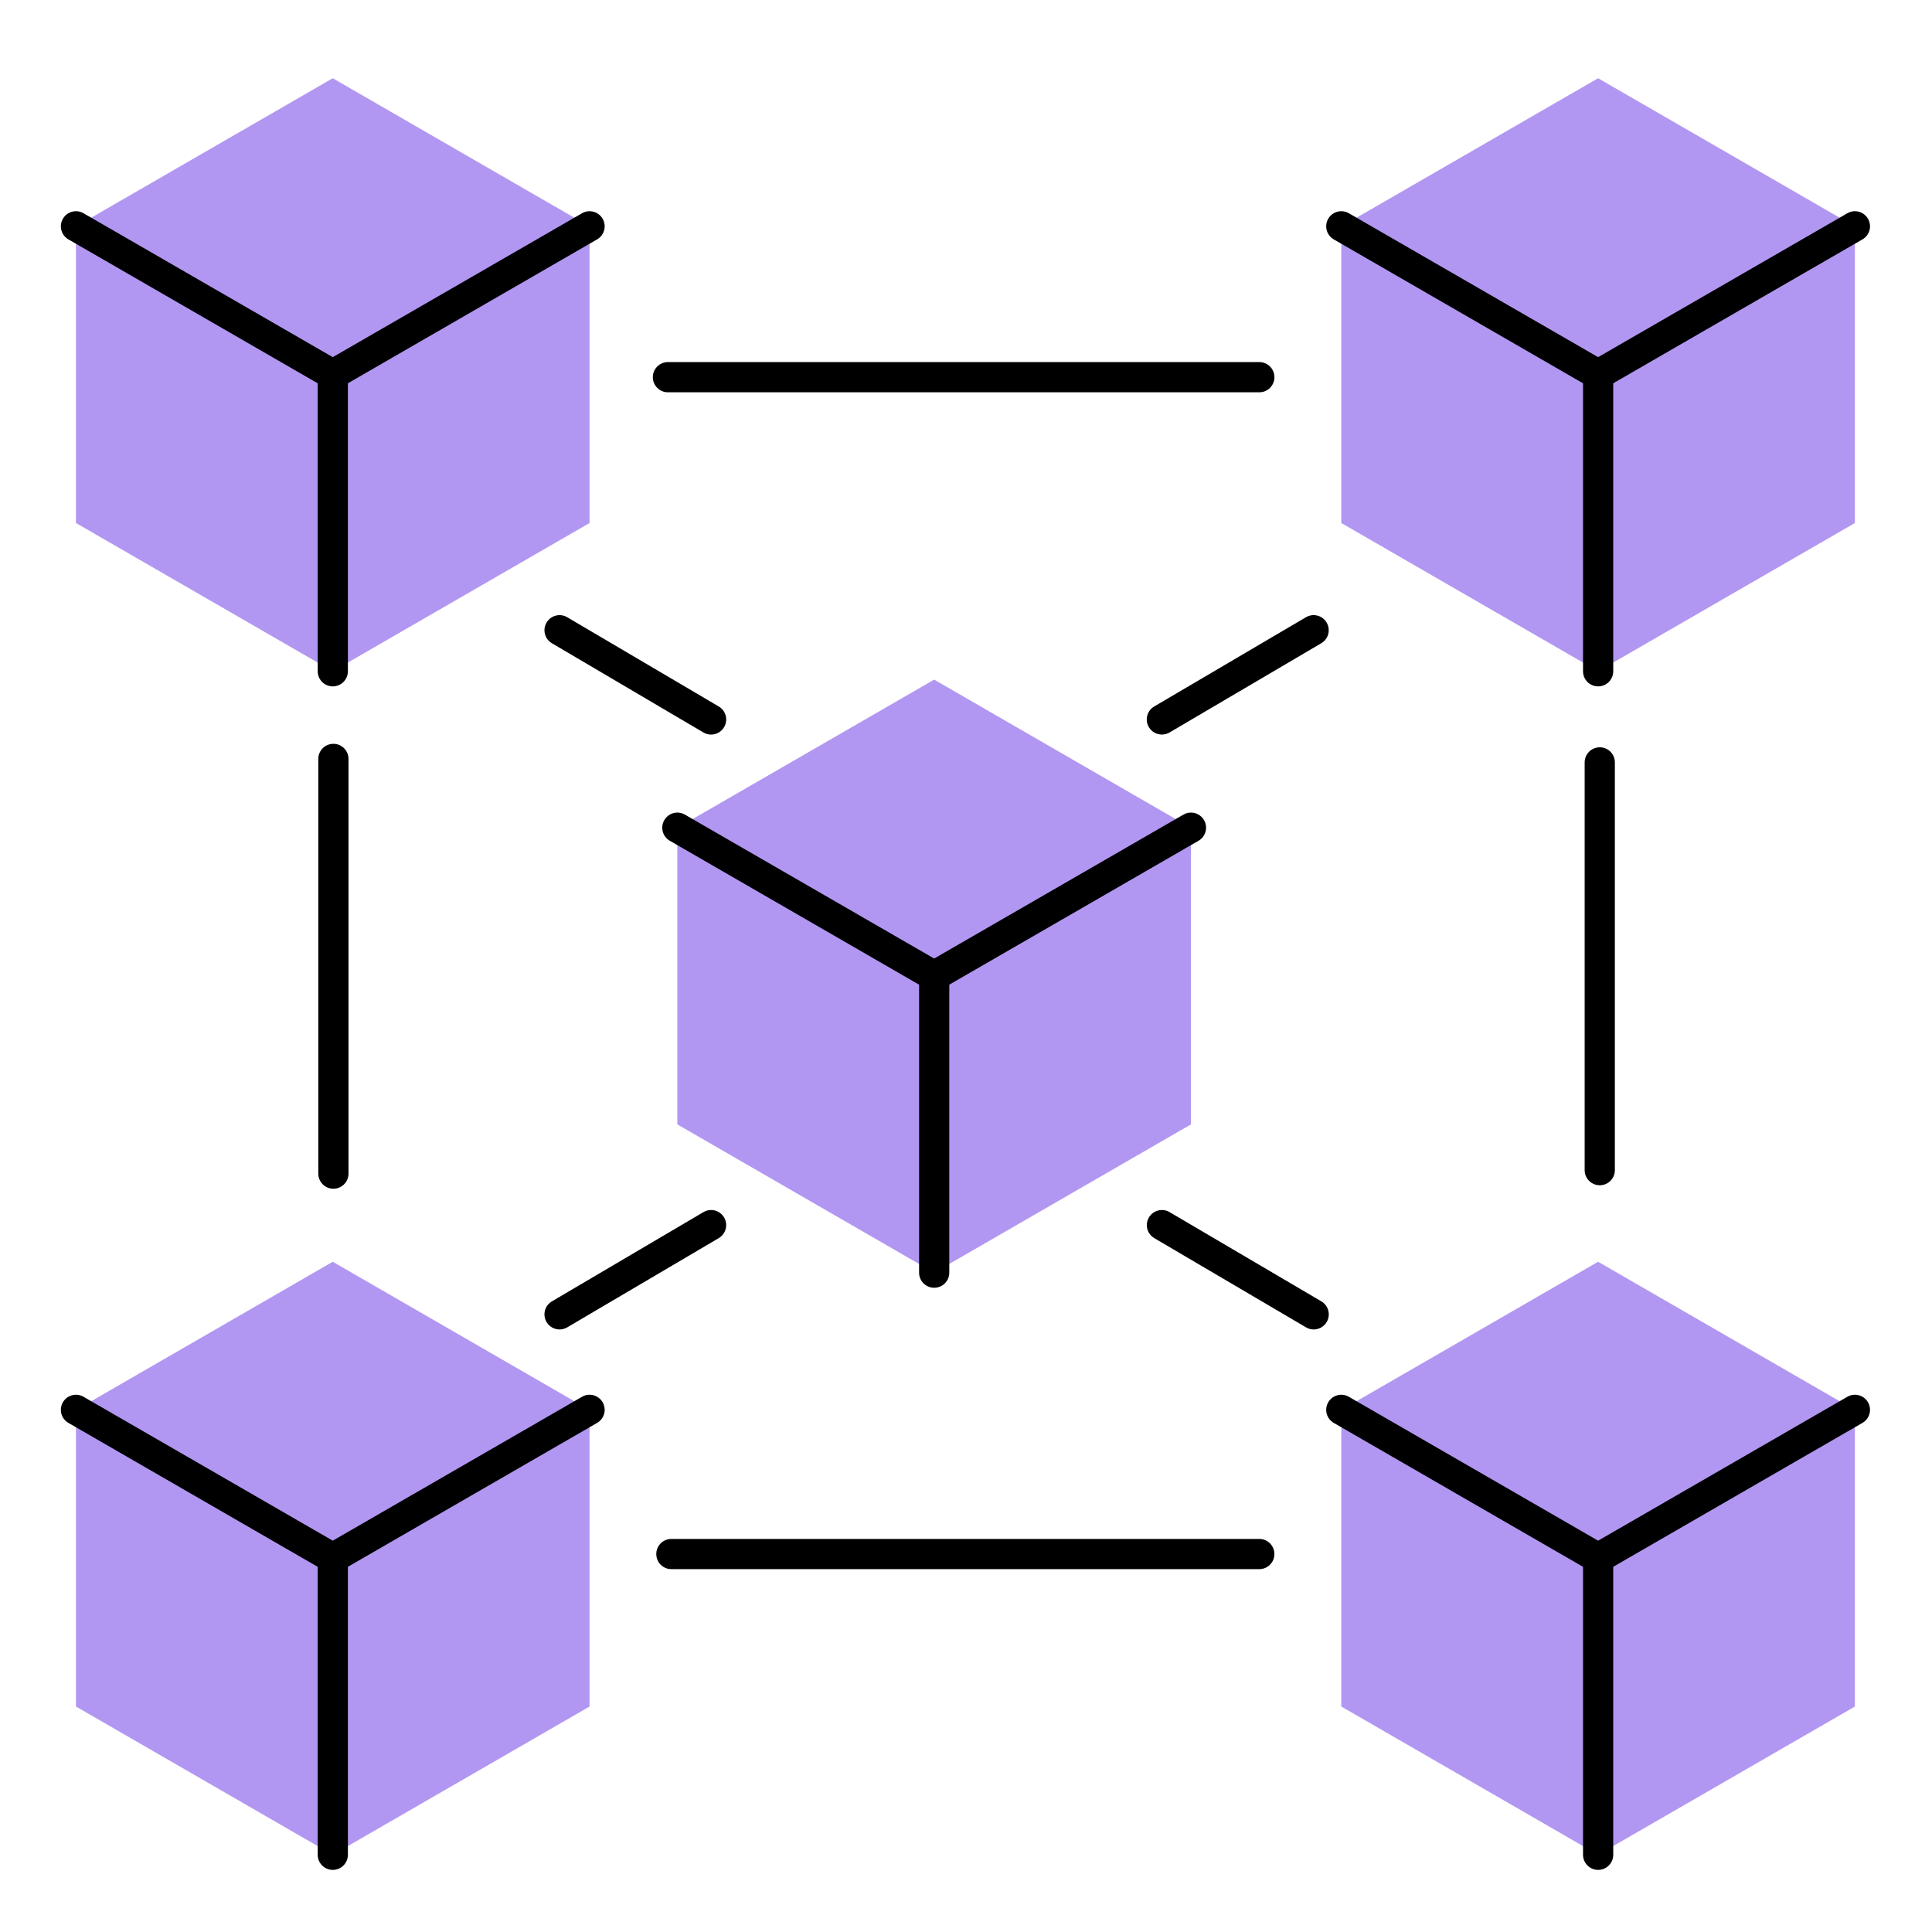
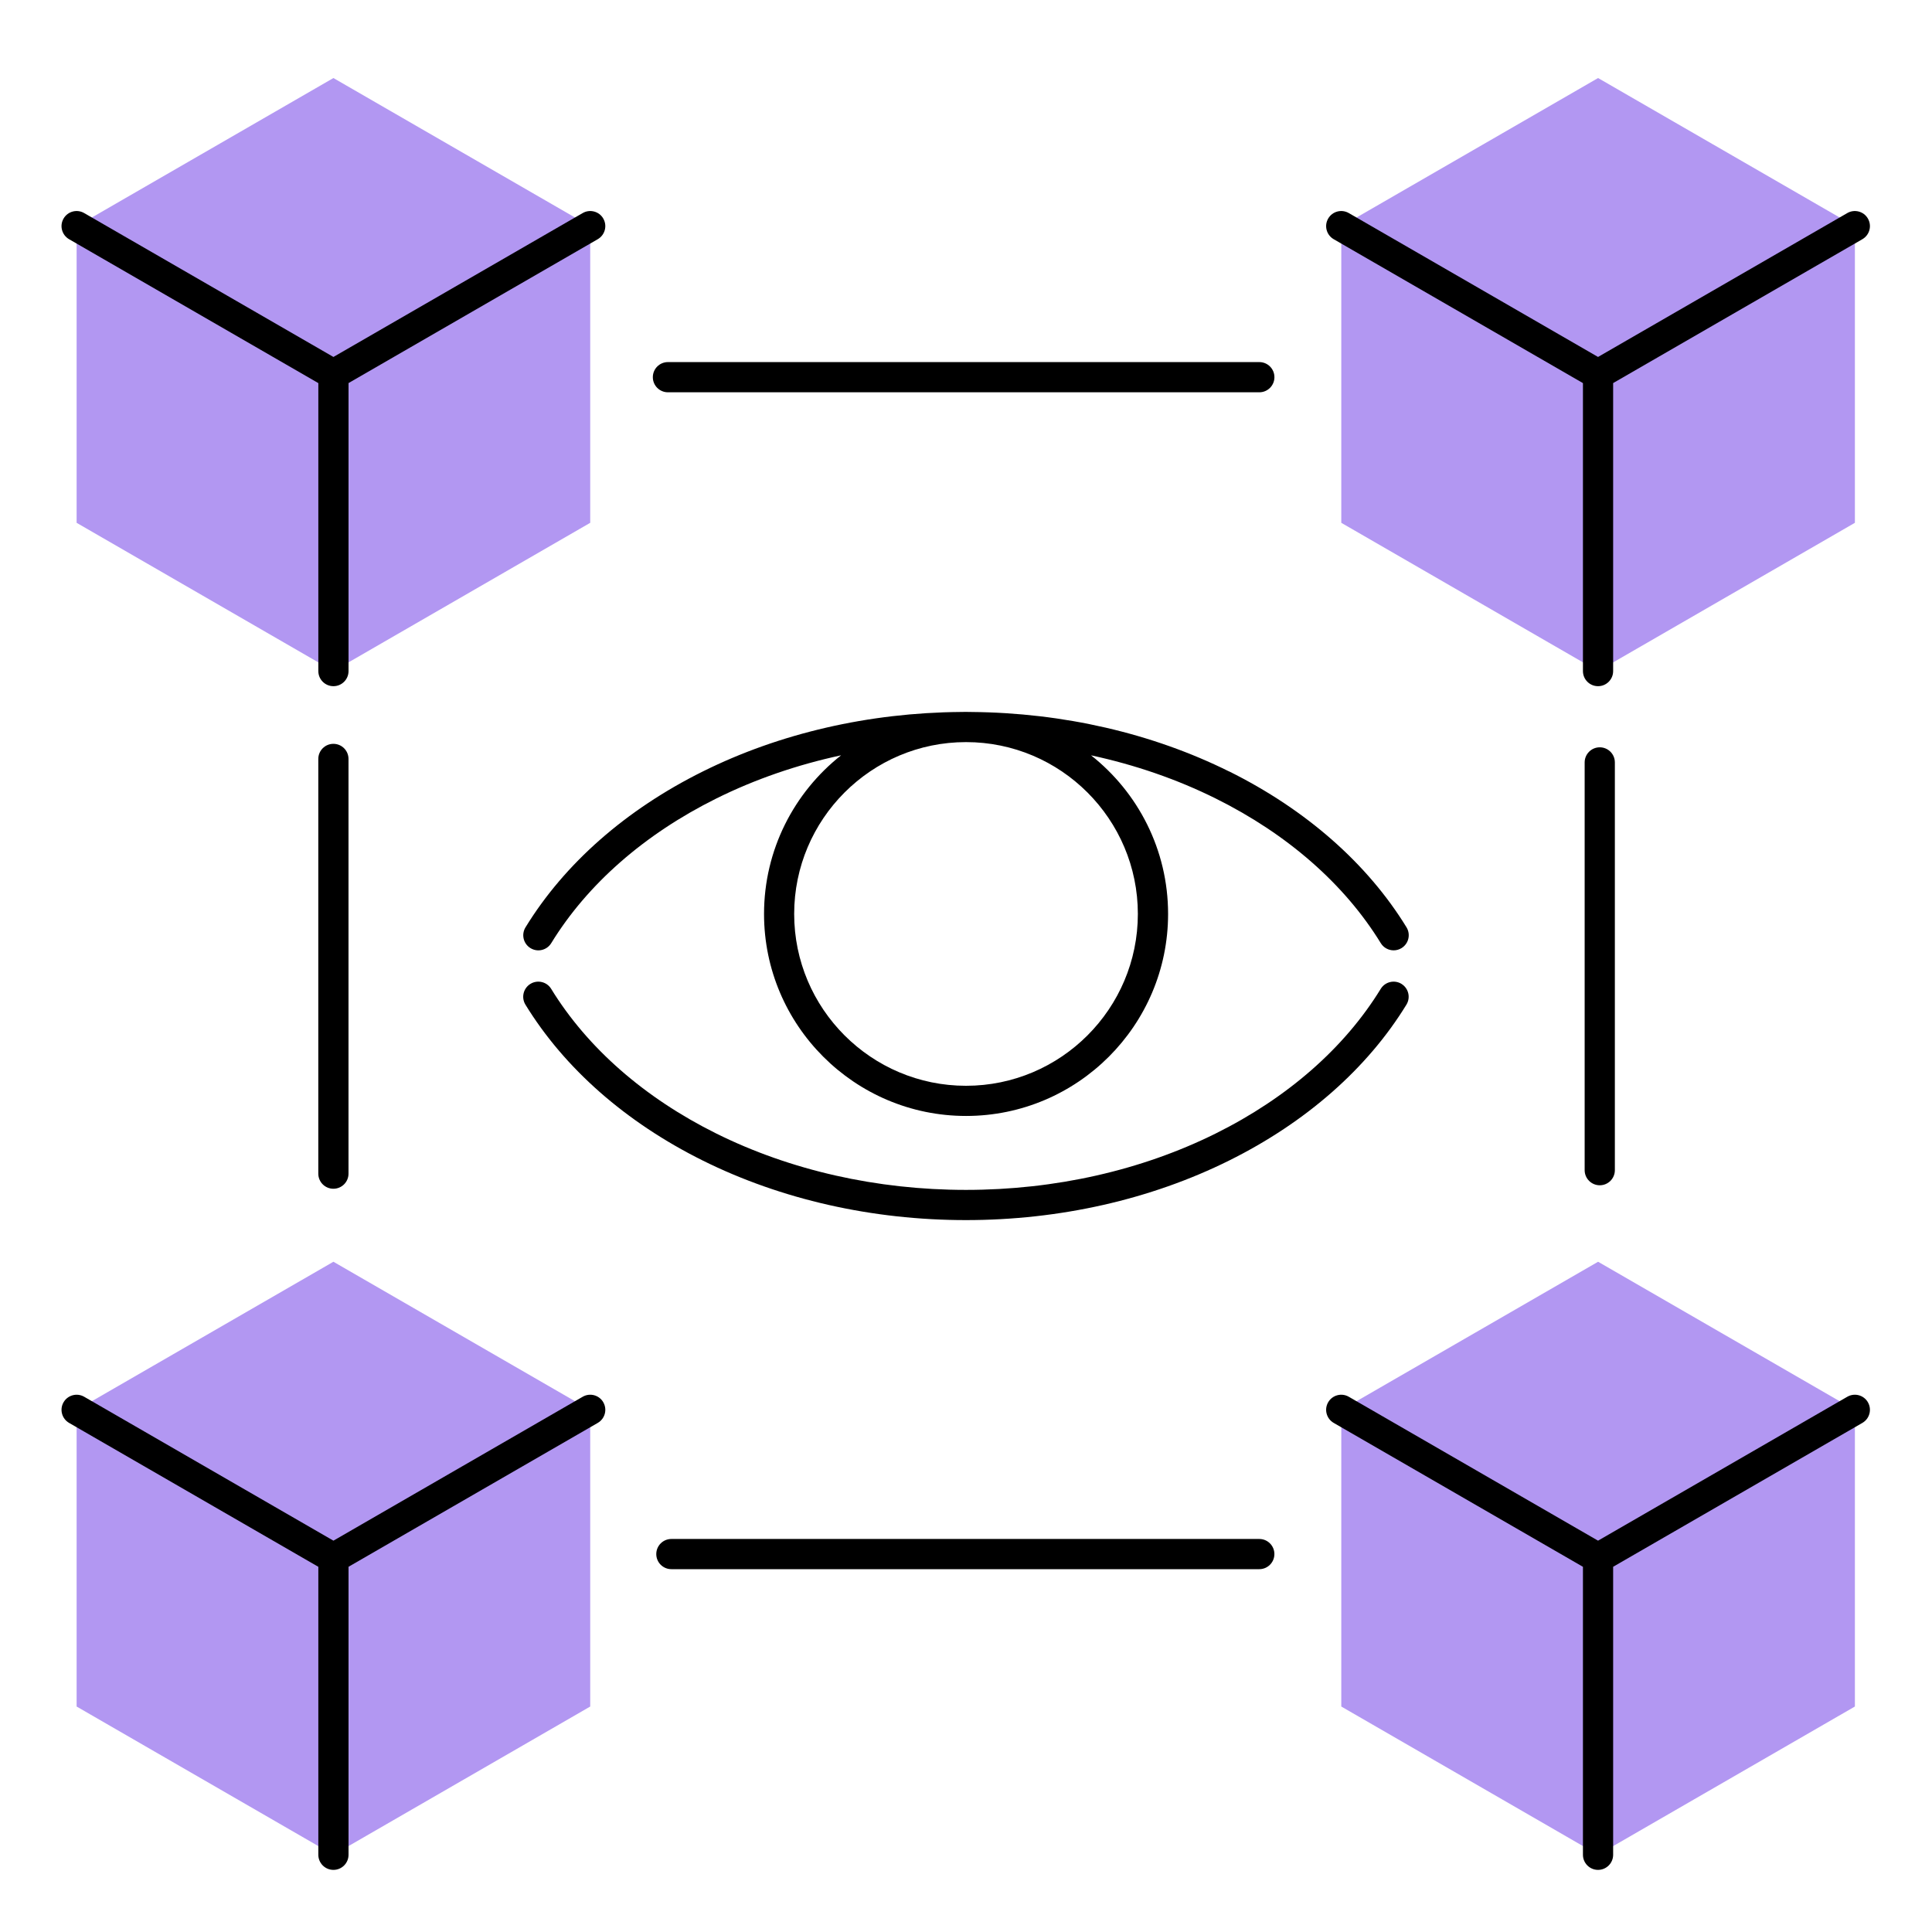
<svg xmlns="http://www.w3.org/2000/svg" width="125" height="125" viewBox="0 0 125 125" fill="none">
-   <path d="M38.144 33.839V14.654L21.529 5.062L4.914 14.654V33.839L21.529 43.431L38.144 33.839Z" fill="#B297F2" />
-   <path d="M21.529 25.212C21.36 25.212 21.191 25.168 21.041 25.081L4.426 15.488C3.959 15.218 3.799 14.621 4.069 14.154C4.339 13.687 4.936 13.527 5.403 13.797L21.53 23.107L37.657 13.797C38.124 13.527 38.721 13.687 38.991 14.154C39.261 14.621 39.101 15.218 38.634 15.488L22.019 25.081C21.867 25.168 21.699 25.212 21.531 25.212H21.529Z" fill="black" />
-   <path d="M21.532 44.409C20.993 44.409 20.555 43.972 20.555 43.431V24.247C20.555 23.708 20.991 23.27 21.532 23.27C22.072 23.27 22.509 23.706 22.509 24.247V43.431C22.509 43.97 22.072 44.409 21.532 44.409Z" fill="black" />
-   <path d="M77.054 72.748V53.563L60.439 43.971L43.824 53.563V72.748L60.439 82.341L77.054 72.748Z" fill="#B297F2" />
-   <path d="M60.439 64.121C60.27 64.121 60.101 64.077 59.951 63.99L43.336 54.397C42.869 54.127 42.709 53.531 42.979 53.063C43.249 52.596 43.846 52.436 44.313 52.706L60.44 62.017L76.567 52.706C77.034 52.436 77.631 52.596 77.901 53.063C78.171 53.531 78.01 54.127 77.544 54.397L60.929 63.99C60.778 64.077 60.609 64.121 60.441 64.121H60.439Z" fill="black" />
-   <path d="M60.442 83.318C59.903 83.318 59.465 82.881 59.465 82.341V63.156C59.465 62.617 59.902 62.179 60.442 62.179C60.982 62.179 61.419 62.615 61.419 63.156V82.341C61.419 82.879 60.982 83.318 60.442 83.318Z" fill="black" />
-   <path d="M120.011 33.839V14.654L103.396 5.062L86.781 14.654V33.839L103.396 43.431L120.011 33.839Z" fill="#B297F2" />
-   <path d="M103.396 25.212C103.228 25.212 103.058 25.168 102.908 25.081L86.293 15.488C85.826 15.218 85.666 14.621 85.936 14.154C86.206 13.687 86.803 13.527 87.27 13.797L103.397 23.107L119.524 13.797C119.991 13.527 120.588 13.687 120.858 14.154C121.128 14.621 120.968 15.218 120.501 15.488L103.886 25.081C103.735 25.168 103.567 25.212 103.398 25.212H103.396Z" fill="black" />
-   <path d="M103.399 44.409C102.86 44.409 102.422 43.972 102.422 43.431V24.247C102.422 23.708 102.859 23.27 103.399 23.27C103.939 23.27 104.376 23.706 104.376 24.247V43.431C104.376 43.97 103.939 44.409 103.399 44.409Z" fill="black" />
-   <path d="M38.144 110.412V91.227L21.529 81.635L4.914 91.227V110.412L21.529 120.005L38.144 110.412Z" fill="#B297F2" />
-   <path d="M21.529 101.785C21.36 101.785 21.191 101.741 21.041 101.654L4.426 92.061C3.959 91.791 3.799 91.195 4.069 90.728C4.339 90.26 4.936 90.1 5.403 90.371L21.53 99.681L37.657 90.371C38.124 90.1 38.721 90.26 38.991 90.728C39.261 91.195 39.101 91.791 38.634 92.061L22.019 101.654C21.867 101.741 21.699 101.785 21.531 101.785H21.529Z" fill="black" />
-   <path d="M21.532 120.982C20.993 120.982 20.555 120.545 20.555 120.005V100.82C20.555 100.281 20.991 99.843 21.532 99.843C22.072 99.843 22.509 100.28 22.509 100.82V120.005C22.509 120.544 22.072 120.982 21.532 120.982Z" fill="black" />
+   <path d="M79.525 49.914C74.549 47.442 68.792 46.116 62.854 46.065C62.737 46.062 62.62 46.06 62.501 46.06H62.498C62.487 46.06 62.476 46.06 62.465 46.06C62.361 46.06 62.256 46.061 62.153 46.064C56.212 46.113 50.45 47.44 45.473 49.913C40.495 52.385 36.528 55.873 33.999 60C33.718 60.46 33.861 61.061 34.322 61.343C34.782 61.626 35.383 61.481 35.665 61.021C38.002 57.208 41.696 53.972 46.344 51.663C48.852 50.417 51.572 49.481 54.419 48.868C51.385 51.263 49.433 54.974 49.433 59.132C49.433 66.339 55.297 72.202 62.504 72.202C69.711 72.202 75.575 66.339 75.575 59.132C75.575 54.975 73.625 51.266 70.59 48.869C73.434 49.483 76.153 50.418 78.657 51.663C83.305 53.972 86.997 57.208 89.336 61.021C89.52 61.321 89.841 61.487 90.169 61.487C90.343 61.487 90.519 61.44 90.679 61.342C91.139 61.059 91.283 60.459 91.002 59.998C88.473 55.873 84.504 52.385 79.528 49.911L79.525 49.914ZM73.619 59.132C73.619 65.263 68.632 70.25 62.501 70.25C56.37 70.25 51.383 65.263 51.383 59.132C51.383 53.001 56.37 48.014 62.5 48.014C62.5 48.014 62.502 48.014 62.504 48.014C68.633 48.015 73.619 53.002 73.619 59.132Z" fill="black" />
+   <path d="M90.677 63.657C90.216 63.375 89.616 63.519 89.333 63.979C86.996 67.792 83.304 71.028 78.655 73.337C73.848 75.725 68.262 76.986 62.497 76.986C56.733 76.986 51.146 75.724 46.34 73.337C41.692 71.028 38 67.792 35.661 63.979C35.38 63.519 34.778 63.375 34.318 63.657C33.858 63.939 33.714 64.54 33.995 65C36.524 69.126 40.493 72.614 45.469 75.087C50.544 77.608 56.431 78.94 62.496 78.94C68.561 78.94 74.448 77.608 79.523 75.087C84.5 72.615 88.468 69.127 90.996 65C91.278 64.54 91.134 63.939 90.674 63.657H90.677Z" fill="black" />
+   <path d="M43.215 25.381H81.478C82.017 25.381 82.455 24.944 82.455 24.404C82.455 23.864 82.018 23.427 81.478 23.427H43.215C42.676 23.427 42.238 23.864 42.238 24.404C42.238 24.944 42.675 25.381 43.215 25.381Z" fill="black" />
+   <path d="M81.476 99.571H43.438C42.899 99.571 42.461 100.008 42.461 100.548C42.461 101.089 42.898 101.525 43.438 101.525H81.476C82.015 101.525 82.453 101.089 82.453 100.548C82.453 100.008 82.016 99.571 81.476 99.571Z" fill="black" />
+   <path d="M103.504 48.351C102.966 48.351 102.527 48.787 102.527 49.328V75.71C102.527 76.249 102.964 76.687 103.504 76.687C104.045 76.687 104.481 76.25 104.481 75.71V49.328C104.481 48.789 104.045 48.351 103.504 48.351Z" fill="black" />
+   <path d="M21.571 48.126C21.032 48.126 20.594 48.563 20.594 49.103V75.935C20.594 76.474 21.031 76.912 21.571 76.912C22.111 76.912 22.548 76.475 22.548 75.935V49.103C22.548 48.564 22.111 48.126 21.571 48.126Z" fill="black" />
+   <path d="M38.187 33.826V14.641L21.572 5.049L4.957 14.641V33.826L21.572 43.419L38.187 33.826Z" fill="#B297F2" />
+   <path d="M39.034 14.142C38.764 13.674 38.166 13.515 37.7 13.785L21.573 23.095L5.445 13.785C4.978 13.515 4.382 13.674 4.112 14.142C3.841 14.609 4.003 15.205 4.468 15.476L20.596 24.787V43.419C20.596 43.958 21.032 44.396 21.573 44.396C22.113 44.396 22.55 43.959 22.55 43.419V24.785L38.675 15.476C39.142 15.205 39.302 14.609 39.032 14.142H39.034Z" fill="black" />
+   <path d="M120.011 33.826V14.641L103.396 5.049L86.781 14.641V33.826L103.396 43.419L120.011 33.826Z" fill="#B297F2" />
+   <path d="M120.854 14.142C120.584 13.674 119.987 13.515 119.52 13.785L103.393 23.095L87.266 13.785C86.799 13.515 86.202 13.674 85.932 14.142C85.662 14.609 85.822 15.205 86.289 15.476L102.416 24.787V43.419C102.416 43.958 102.853 44.396 103.393 44.396C103.933 44.396 104.37 43.959 104.37 43.419V24.785L120.496 15.476C120.963 15.205 121.123 14.609 120.853 14.142H120.854Z" fill="black" />
+   <path d="M38.187 110.412V91.227L21.572 81.635L4.957 91.227V110.412L21.572 120.005L38.187 110.412Z" fill="#B297F2" />
+   <path d="M39.034 90.727C38.764 90.259 38.167 90.1 37.7 90.37L21.573 99.681L5.446 90.37C4.979 90.1 4.382 90.261 4.112 90.727C3.842 91.192 4.002 91.79 4.469 92.061L20.596 101.372V120.004C20.596 120.543 21.033 120.981 21.573 120.981C22.113 120.981 22.55 120.544 22.55 120.004V101.37L38.676 92.061C39.143 91.79 39.303 91.194 39.032 90.727H39.034Z" fill="black" />
  <path d="M120.011 110.412V91.227L103.396 81.635L86.781 91.227V110.412L103.396 120.005L120.011 110.412Z" fill="#B297F2" />
-   <path d="M103.396 101.785C103.228 101.785 103.058 101.741 102.908 101.654L86.293 92.061C85.826 91.791 85.666 91.195 85.936 90.728C86.206 90.26 86.803 90.1 87.27 90.371L103.397 99.681L119.524 90.371C119.991 90.1 120.588 90.26 120.858 90.728C121.128 91.195 120.968 91.791 120.501 92.061L103.886 101.654C103.735 101.741 103.567 101.785 103.398 101.785H103.396Z" fill="black" />
-   <path d="M103.399 120.982C102.86 120.982 102.422 120.545 102.422 120.005V100.82C102.422 100.281 102.859 99.843 103.399 99.843C103.939 99.843 104.376 100.28 104.376 100.82V120.005C104.376 120.544 103.939 120.982 103.399 120.982Z" fill="black" />
-   <path d="M81.478 25.381H43.215C42.676 25.381 42.238 24.944 42.238 24.404C42.238 23.864 42.675 23.427 43.215 23.427H81.478C82.017 23.427 82.455 23.864 82.455 24.404C82.455 24.944 82.018 25.381 81.478 25.381Z" fill="black" />
-   <path d="M81.476 101.523H43.438C42.899 101.523 42.461 101.087 42.461 100.546C42.461 100.006 42.898 99.569 43.438 99.569H81.476C82.015 99.569 82.453 100.006 82.453 100.546C82.453 101.087 82.016 101.523 81.476 101.523Z" fill="black" />
-   <path d="M103.504 76.686C102.966 76.686 102.527 76.249 102.527 75.709V49.327C102.527 48.788 102.964 48.35 103.504 48.35C104.045 48.35 104.481 48.786 104.481 49.327V75.709C104.481 76.248 104.045 76.686 103.504 76.686Z" fill="black" />
-   <path d="M21.571 76.911C21.032 76.911 20.594 76.474 20.594 75.934V49.102C20.594 48.563 21.031 48.125 21.571 48.125C22.111 48.125 22.548 48.562 22.548 49.102V75.934C22.548 76.472 22.111 76.911 21.571 76.911Z" fill="black" />
-   <path d="M75.173 47.526C74.839 47.526 74.513 47.354 74.33 47.044C74.057 46.58 74.212 45.98 74.677 45.708L84.497 39.934C84.962 39.661 85.561 39.815 85.834 40.281C86.107 40.745 85.952 41.345 85.487 41.617L75.667 47.392C75.511 47.482 75.34 47.526 75.173 47.526Z" fill="black" />
-   <path d="M46.007 47.527C45.839 47.527 45.668 47.483 45.513 47.392L35.708 41.618C35.243 41.344 35.088 40.745 35.362 40.281C35.636 39.817 36.234 39.661 36.699 39.935L46.503 45.709C46.968 45.983 47.123 46.581 46.849 47.046C46.667 47.355 46.341 47.527 46.007 47.527Z" fill="black" />
-   <path d="M84.994 86.016C84.826 86.016 84.655 85.971 84.501 85.88L74.681 80.106C74.216 79.834 74.061 79.234 74.334 78.77C74.606 78.305 75.206 78.15 75.67 78.422L85.49 84.197C85.955 84.469 86.11 85.069 85.838 85.533C85.656 85.843 85.329 86.016 84.994 86.016Z" fill="black" />
-   <path d="M36.204 86.015C35.869 86.015 35.544 85.843 35.362 85.534C35.088 85.07 35.243 84.47 35.708 84.198L45.513 78.424C45.977 78.149 46.576 78.305 46.849 78.769C47.122 79.234 46.968 79.833 46.503 80.106L36.699 85.88C36.543 85.972 36.372 86.015 36.204 86.015Z" fill="black" />
+   <path d="M120.854 90.727C120.584 90.259 119.987 90.1 119.52 90.37L103.393 99.681L87.266 90.37C86.799 90.1 86.202 90.261 85.932 90.727C85.662 91.194 85.822 91.79 86.289 92.061L102.416 101.372V120.004C102.416 120.543 102.853 120.981 103.393 120.981C103.933 120.981 104.37 120.544 104.37 120.004V101.37L120.496 92.061C120.963 91.79 121.123 91.194 120.853 90.727H120.854Z" fill="black" />
</svg>
